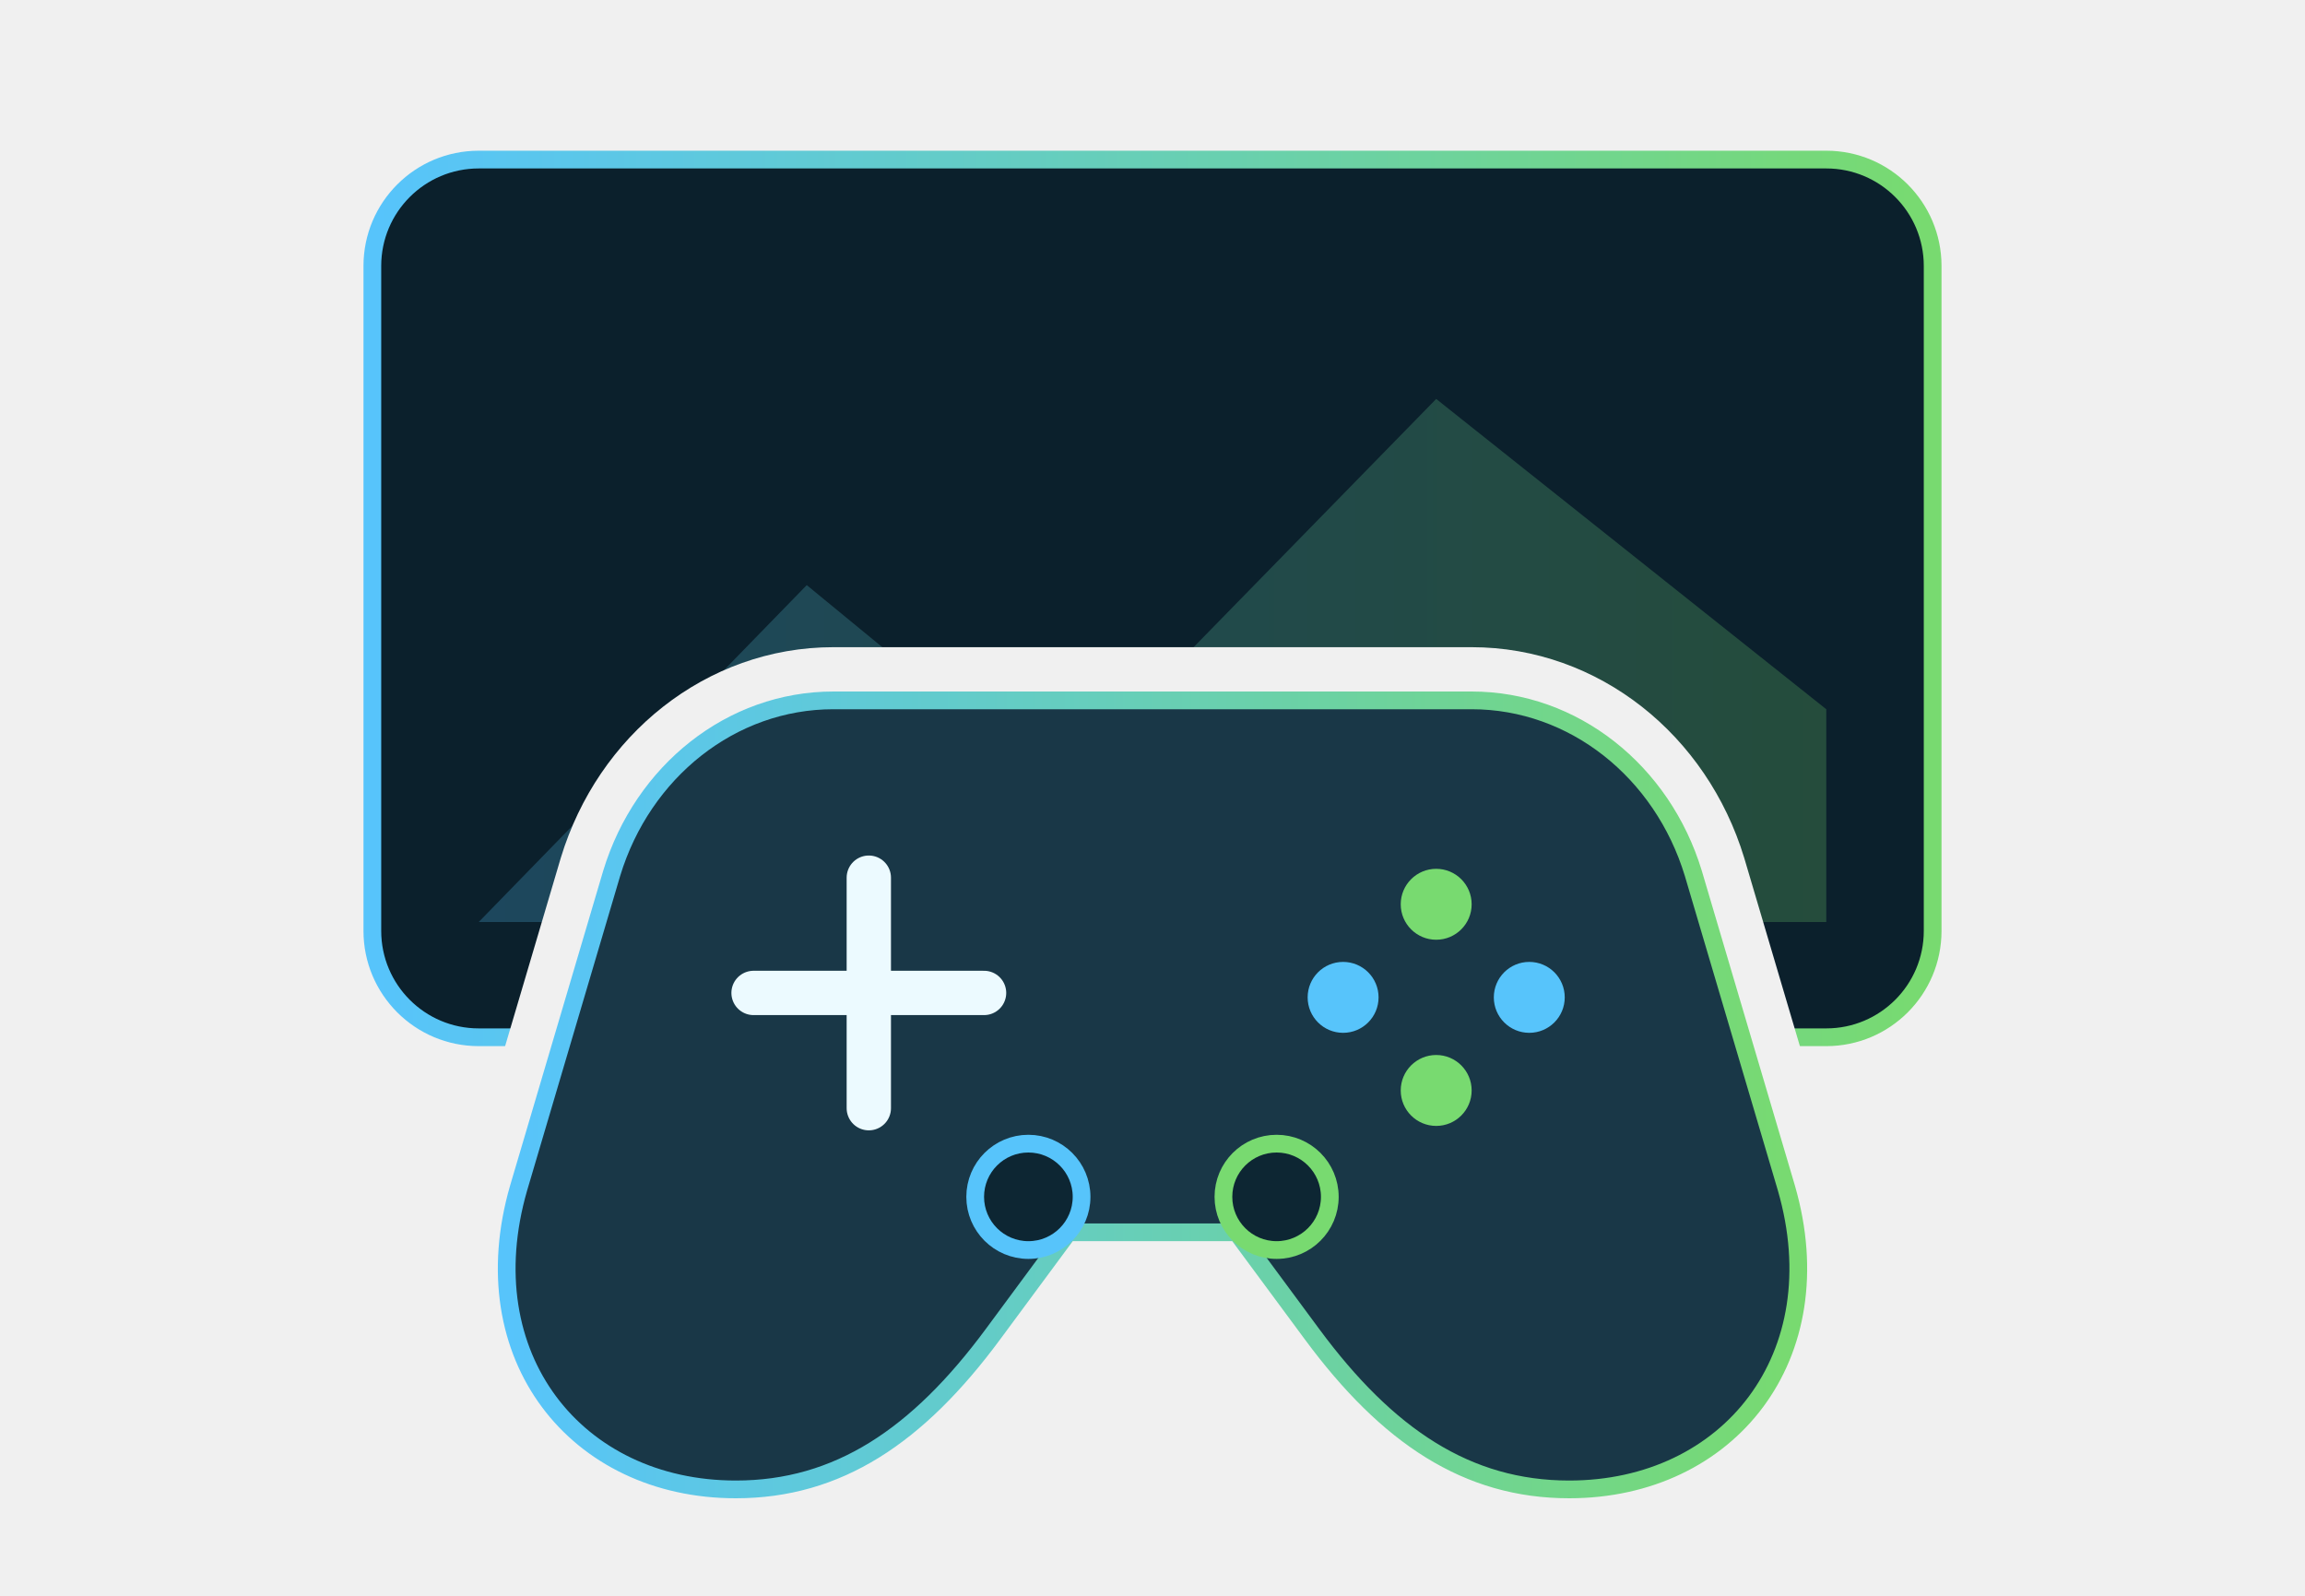
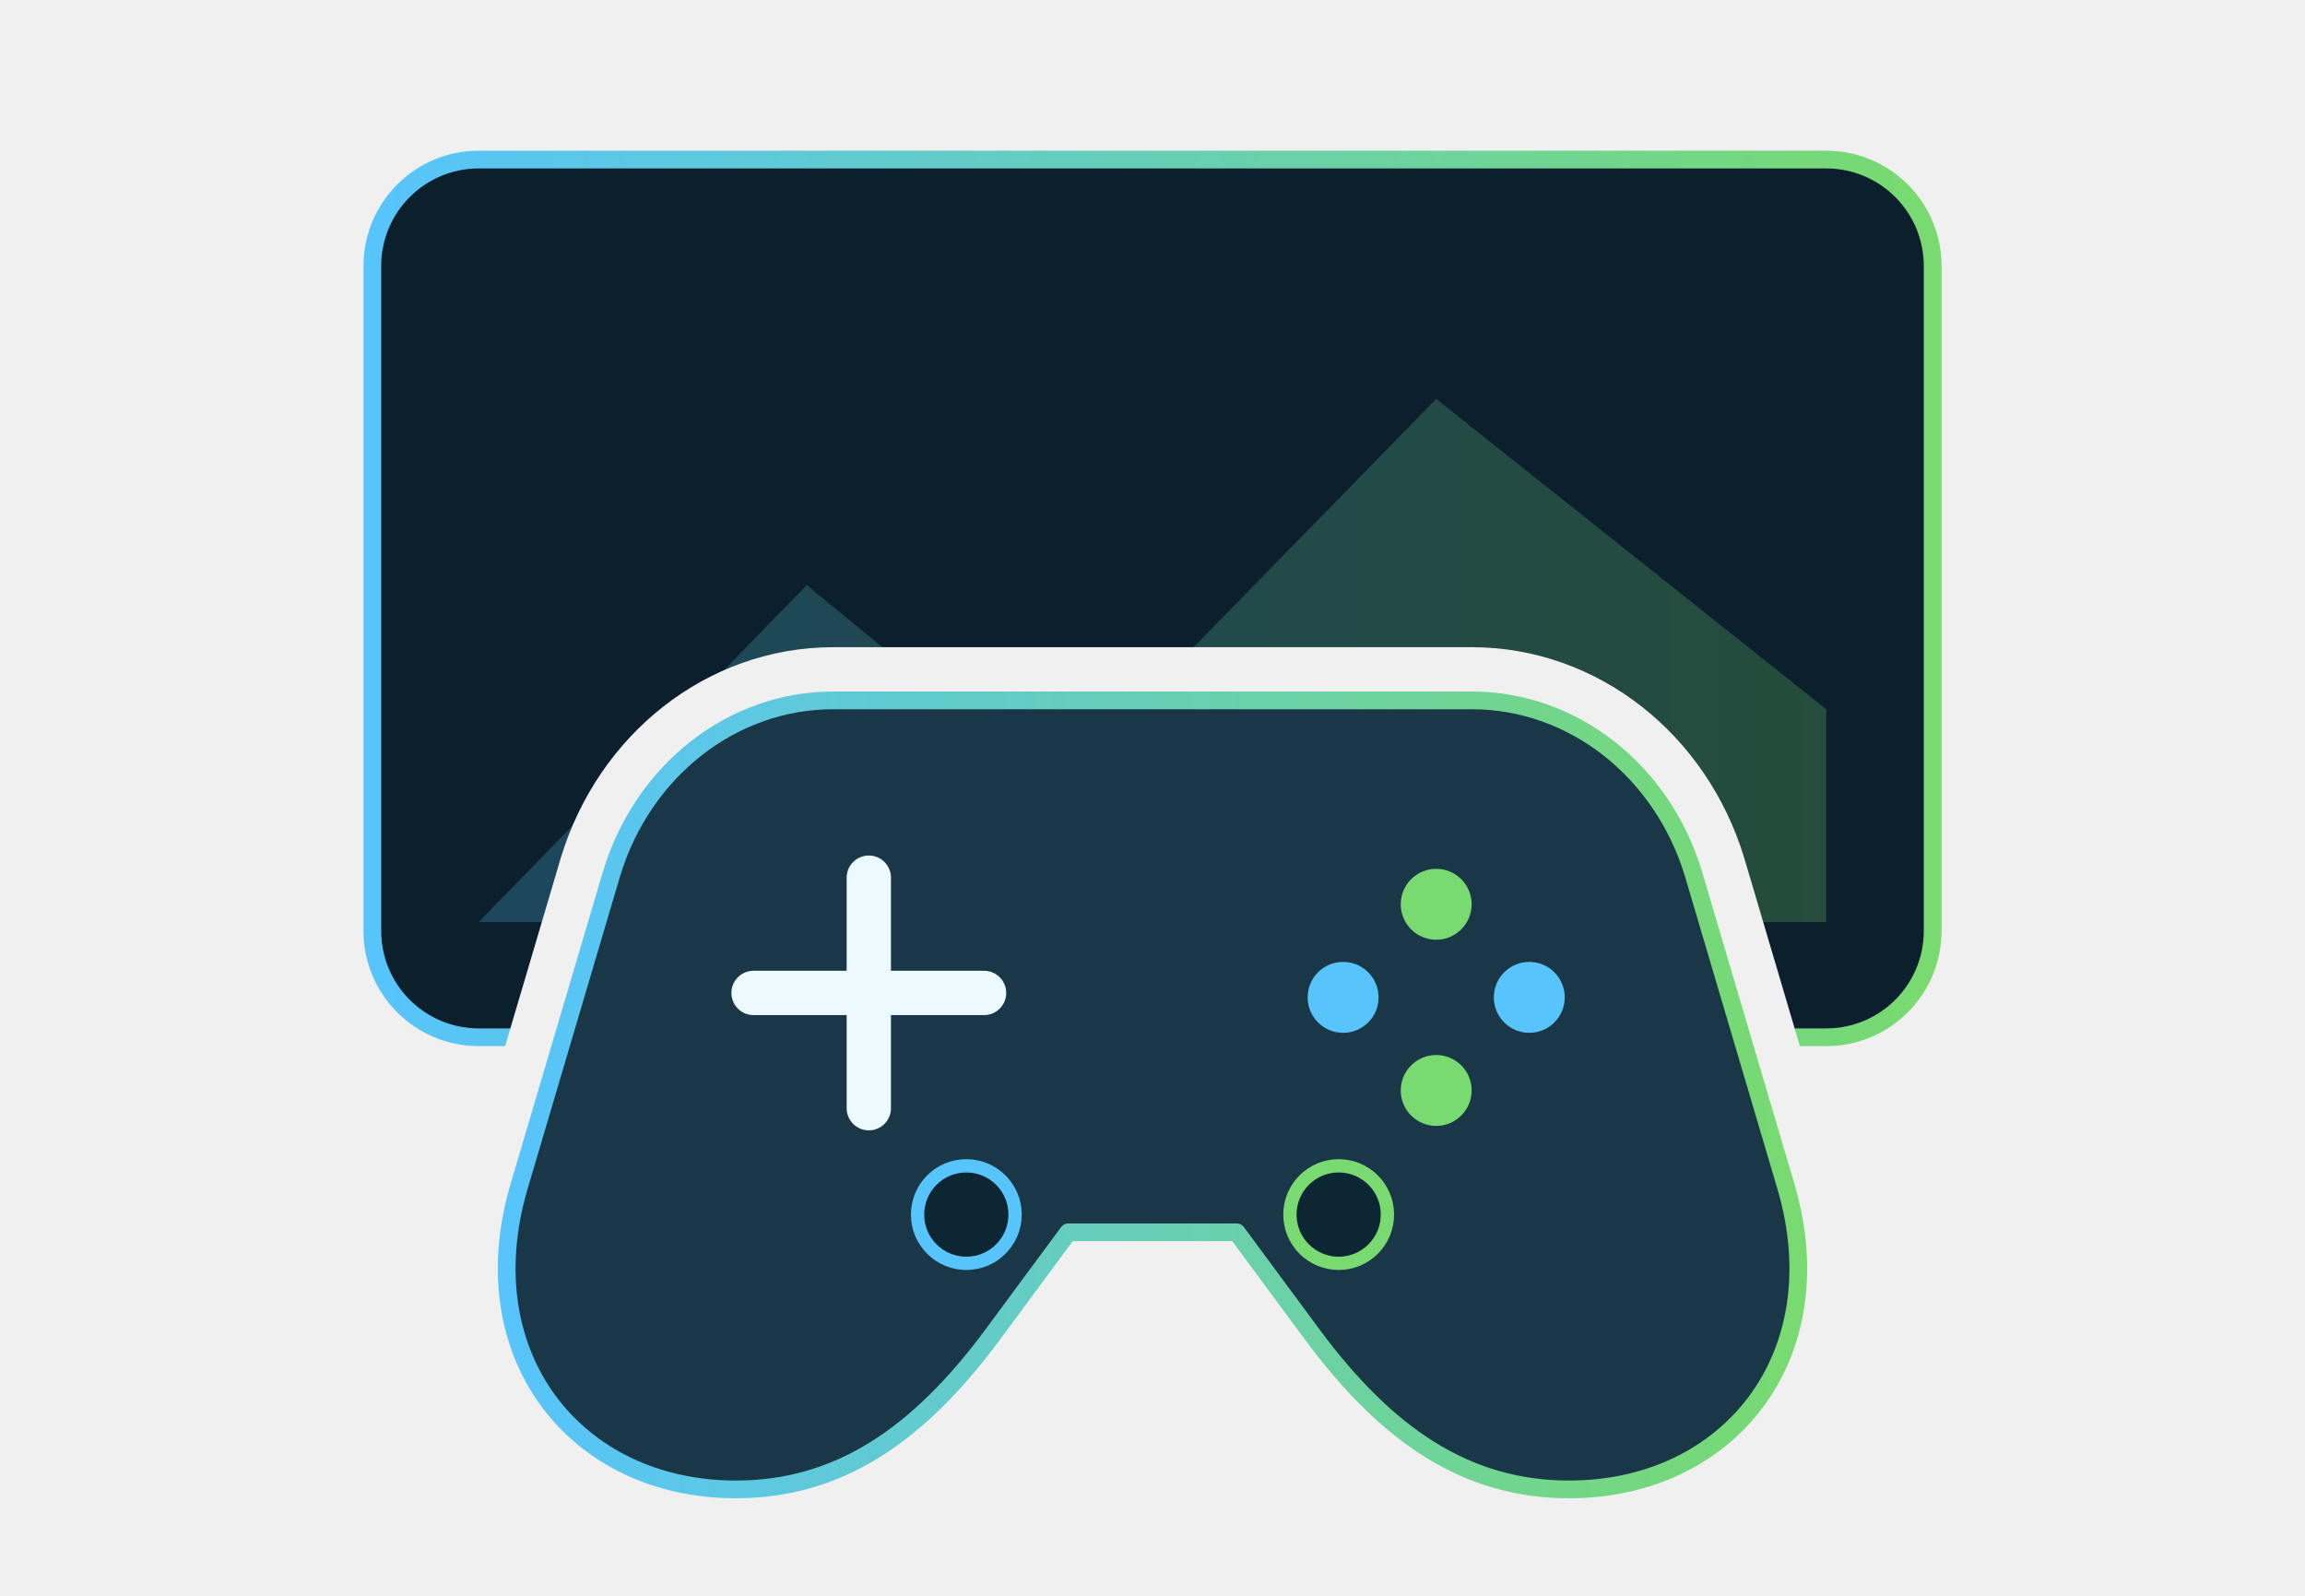
<svg xmlns="http://www.w3.org/2000/svg" viewBox="0 0 520 360" role="img" aria-labelledby="title desc">
  <defs>
    <linearGradient id="g" x1="0" x2="1">
      <stop stop-color="#57c4fb" />
      <stop offset="1" stop-color="#78da70" />
    </linearGradient>
    <path id="controller-shape" d="M188 158h144c23 0 43 16 50 39l21 71c11 38-13 68-49 68-23 0-41-12-58-35l-17-23h-38l-17 23c-17 23-35 35-58 35-36 0-60-30-49-68l21-71c7-23 27-39 50-39z" />
    <mask id="controller-clearance" maskUnits="userSpaceOnUse" x="0" y="0" width="520" height="360">
      <rect width="520" height="360" fill="white" />
      <use href="#controller-shape" fill="black" stroke="black" stroke-width="24" stroke-linejoin="round" />
    </mask>
  </defs>
  <g mask="url(#controller-clearance)">
    <rect id="gaming-display" x="84" y="36" width="352" height="198" rx="24" fill="#0b202c" stroke="url(#g)" stroke-width="4" />
    <path id="gaming-scene" d="M108 208 182 132l56 46 86-88 88 70v48H108z" fill="url(#g)" opacity=".24" />
  </g>
  <use id="controller" data-left="117" data-right="403" data-top="158" data-bottom="336" href="#controller-shape" fill="#193747" stroke="url(#g)" stroke-width="4" stroke-linejoin="round" />
  <path id="direction-pad" d="M196 198v52m-26-26h52" stroke="#ecfaff" stroke-width="10" stroke-linecap="round" />
  <circle cx="324" cy="204" r="8" fill="#78da70" />
  <circle cx="345" cy="225" r="8" fill="#57c4fb" />
  <circle cx="303" cy="225" r="8" fill="#57c4fb" />
  <circle cx="324" cy="246" r="8" fill="#78da70" />
-   <circle cx="232" cy="270" r="12" fill="#0d2633" stroke="#57c4fb" stroke-width="4" />
-   <circle cx="288" cy="270" r="12" fill="#0d2633" stroke="#78da70" stroke-width="4" />
+   <circle id="left-stick" cx="218" cy="274" r="11" fill="#0d2633" stroke="#57c4fb" stroke-width="3" />
+   <circle id="right-stick" cx="302" cy="274" r="11" fill="#0d2633" stroke="#78da70" stroke-width="3" />
</svg>
